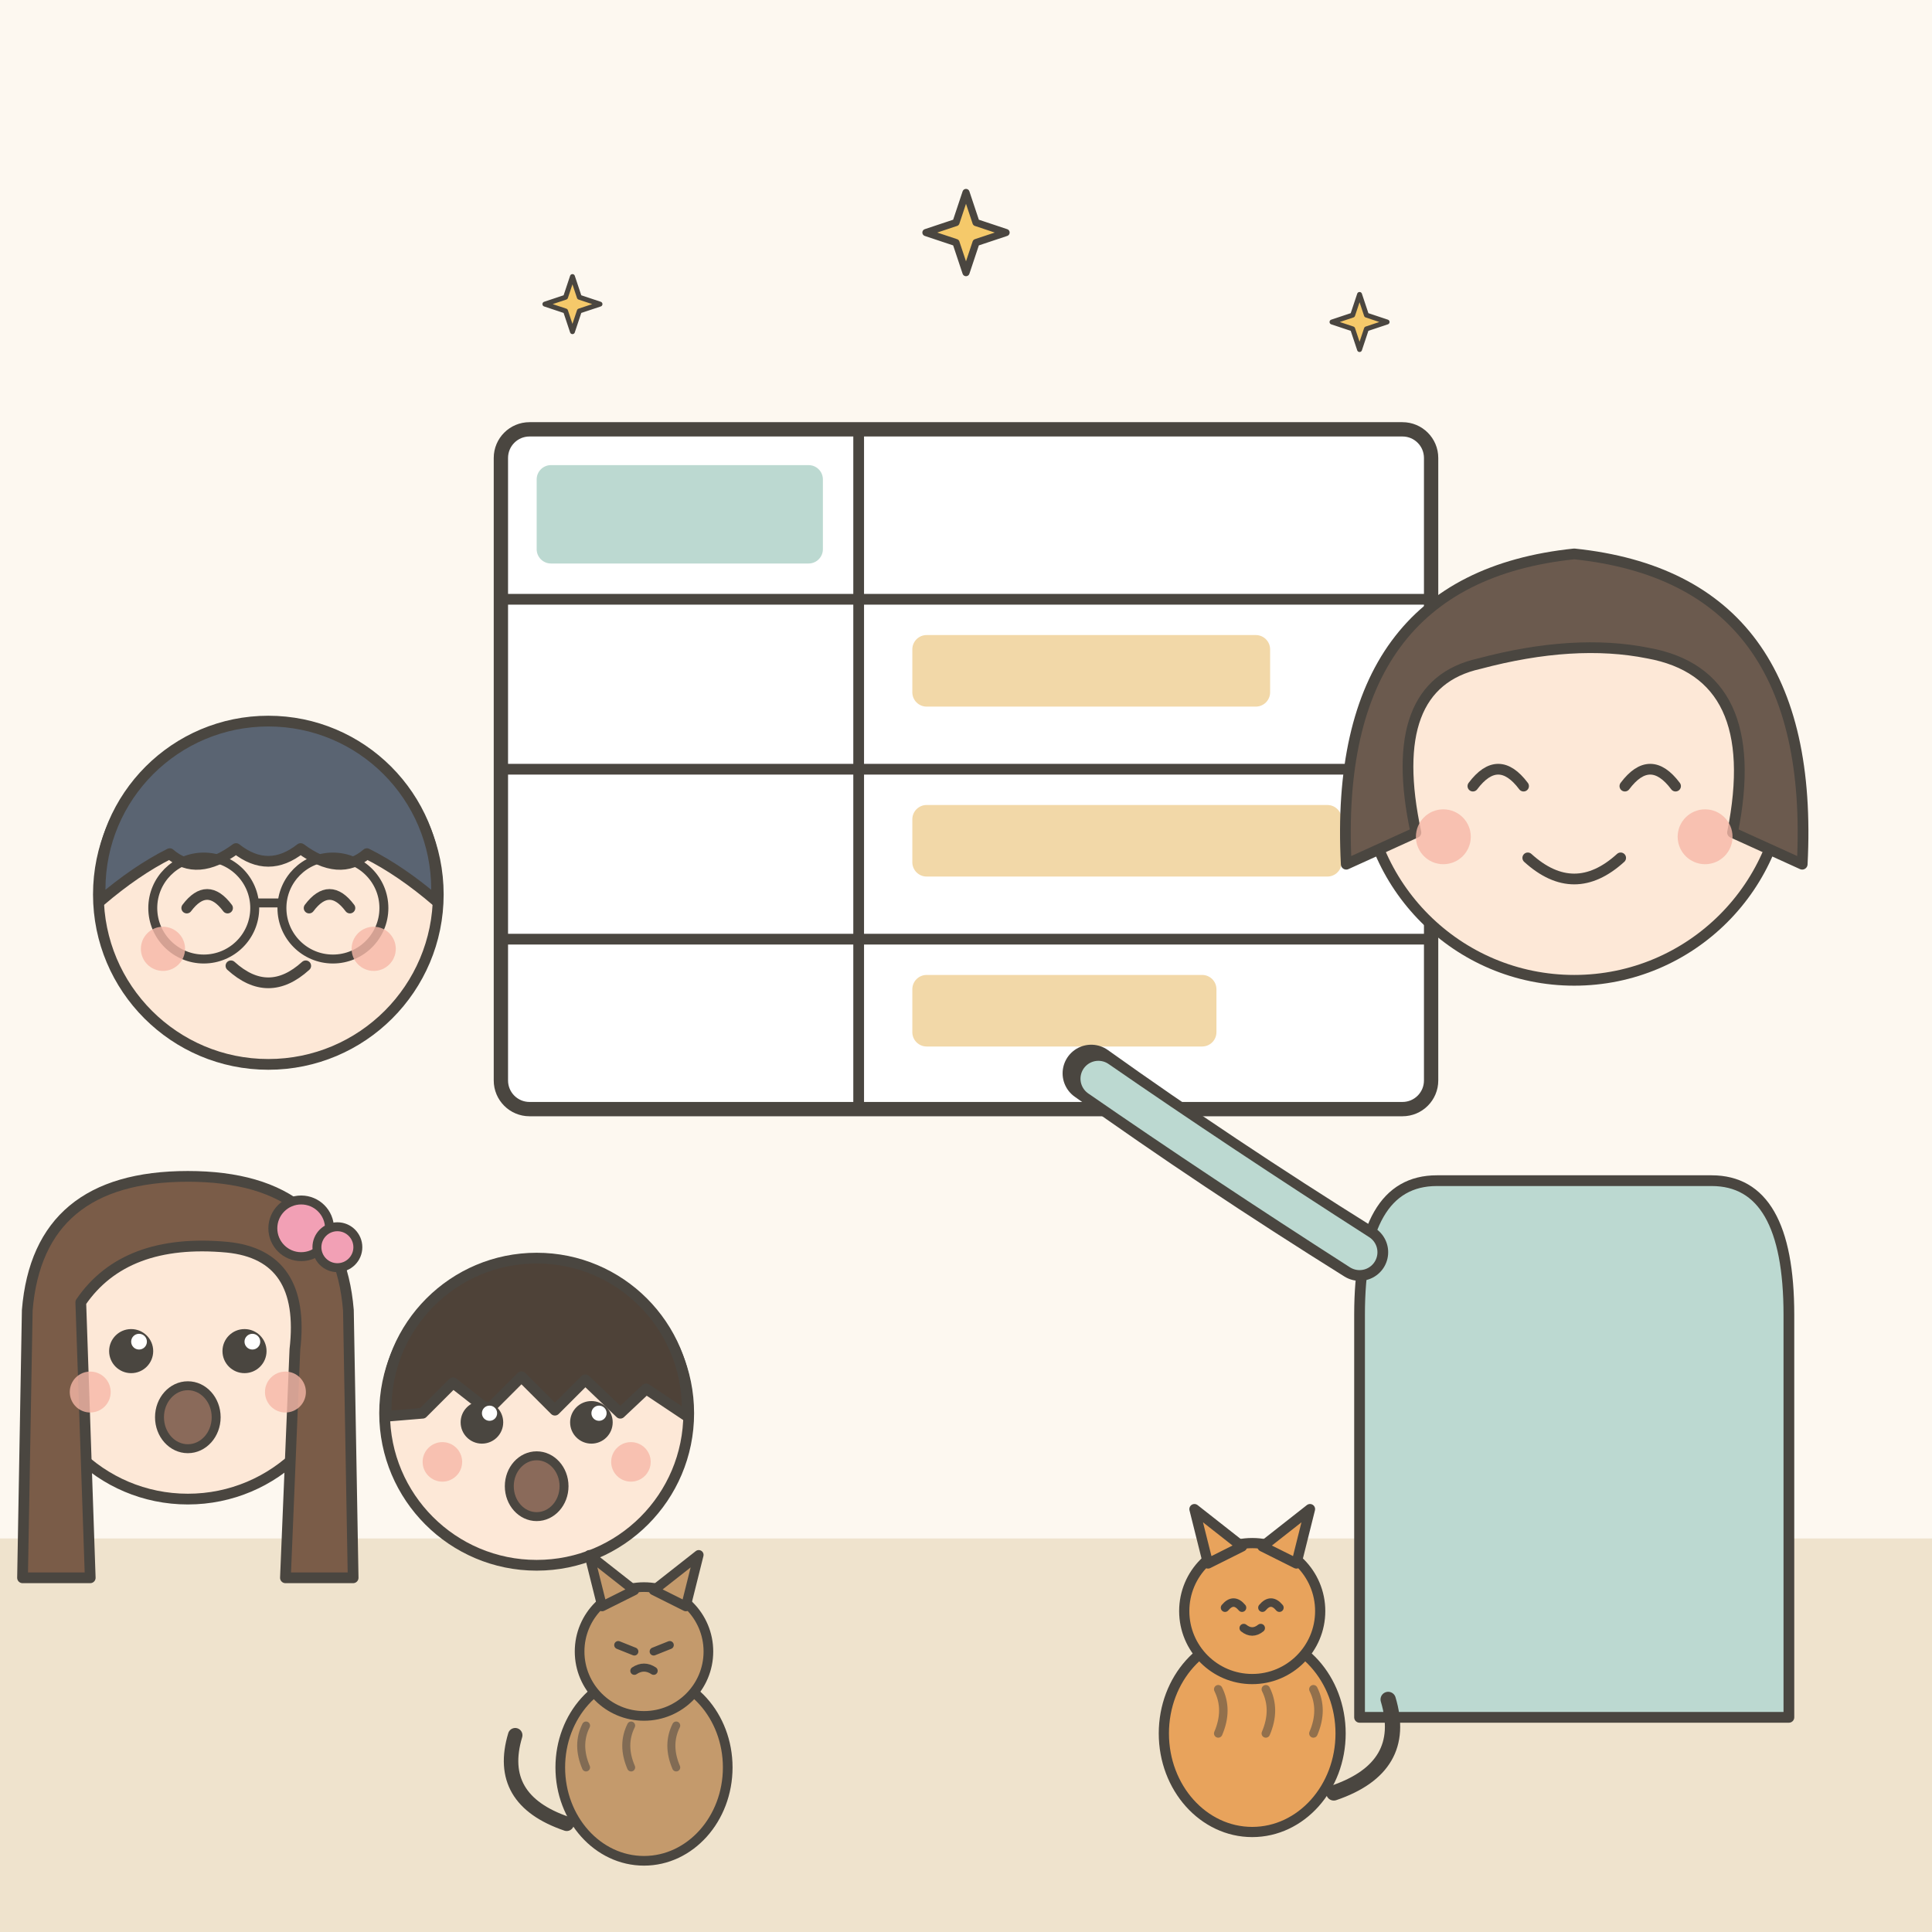
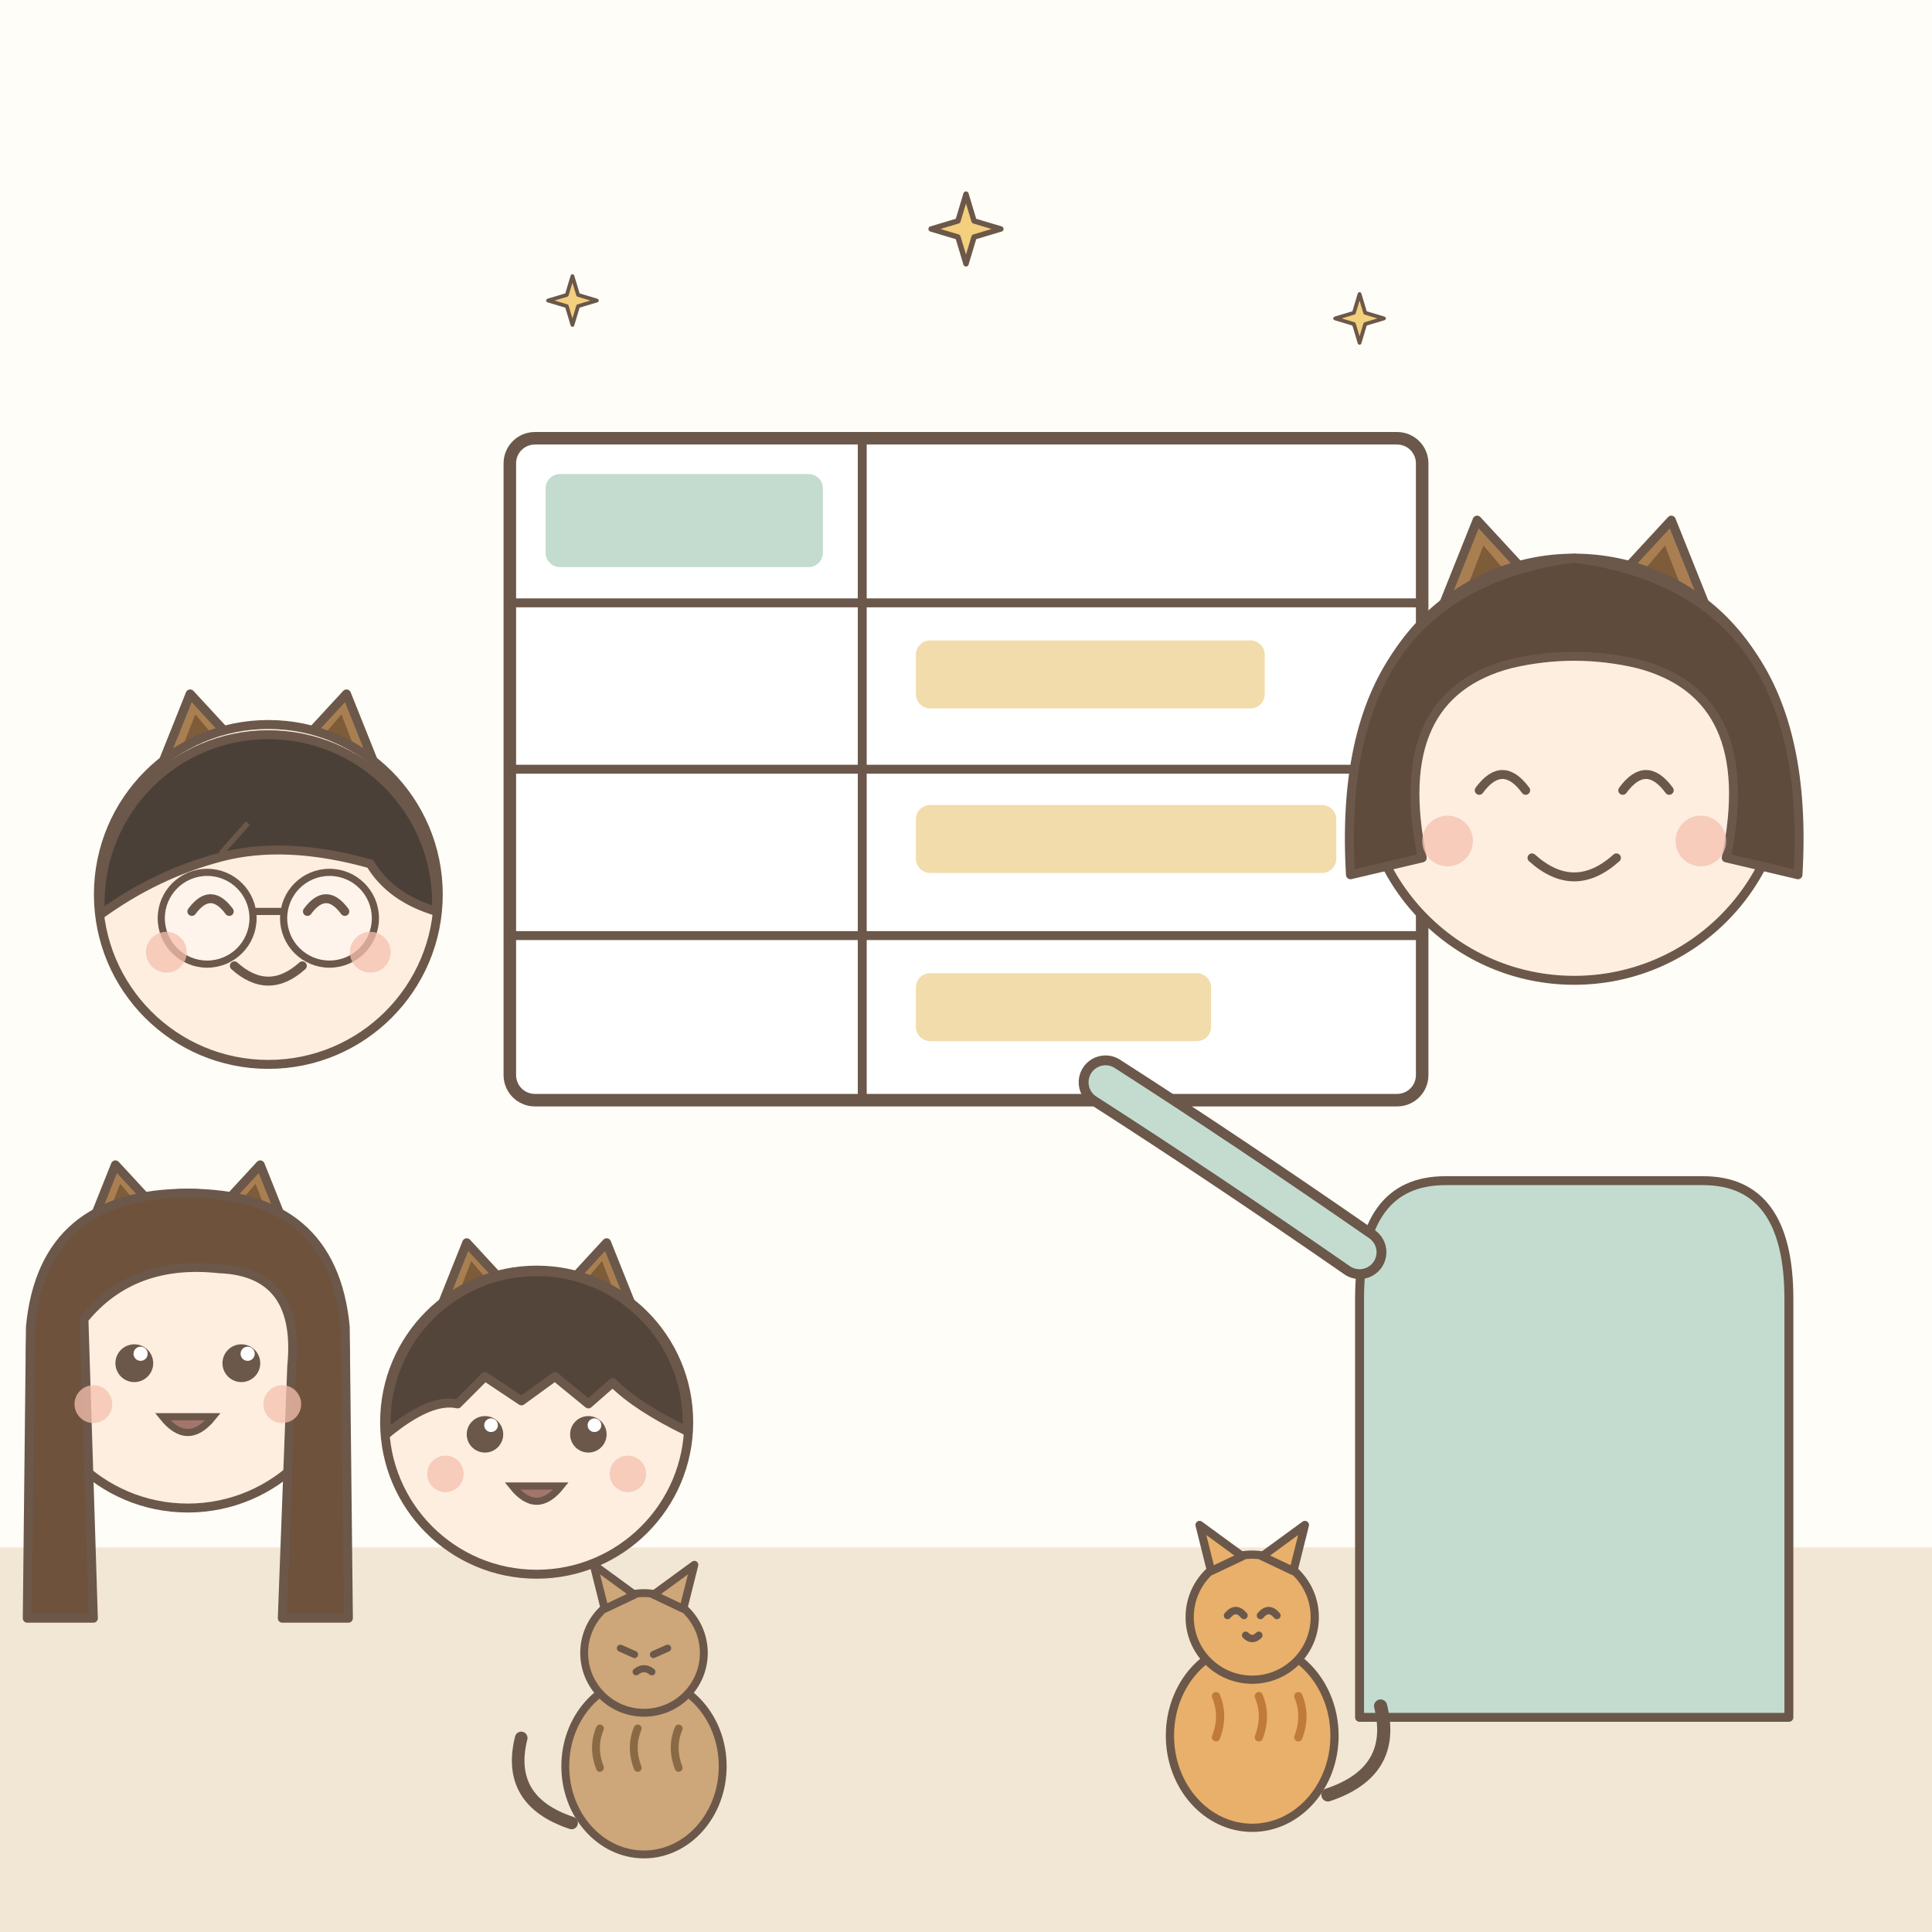
<svg xmlns="http://www.w3.org/2000/svg" viewBox="0 0 1080 1080">
-   <rect width="1080" height="1080" fill="#fdf8f0" />
-   <rect x="0" y="860" width="1080" height="220" fill="#efe3cd" />
+   <rect width="1080" height="1080" fill="#fffdf7" />
+   <rect x="0" y="865" width="1080" height="215" fill="#f2e7d4" />
  <g transform="translate(540,430)">
-     <rect x="-260" y="-190" width="520" height="380" rx="16" fill="#fff" stroke="#4a4640" stroke-width="8" />
-     <line x1="-260" y1="-95" x2="260" y2="-95" stroke="#4a4640" stroke-width="6" />
-     <line x1="-260" y1="0" x2="260" y2="0" stroke="#4a4640" stroke-width="6" />
-     <line x1="-260" y1="95" x2="260" y2="95" stroke="#4a4640" stroke-width="6" />
-     <line x1="-60" y1="-190" x2="-60" y2="190" stroke="#4a4640" stroke-width="6" />
-     <rect x="-240" y="-170" width="160" height="55" rx="8" fill="#bcd9d1" />
-     <rect x="-30" y="-75" width="200" height="40" rx="8" fill="#f2d8a8" />
-     <rect x="-30" y="20" width="240" height="40" rx="8" fill="#f2d8a8" />
-     <rect x="-30" y="115" width="170" height="40" rx="8" fill="#f2d8a8" />
+     <rect x="-255" y="-185" width="510" height="370" rx="14" fill="#fff" stroke="#6b584a" stroke-width="7" />
+     <line x1="-255" y1="-93" x2="255" y2="-93" stroke="#6b584a" stroke-width="5" />
+     <line x1="-255" y1="0" x2="255" y2="0" stroke="#6b584a" stroke-width="5" />
+     <line x1="-255" y1="93" x2="255" y2="93" stroke="#6b584a" stroke-width="5" />
+     <line x1="-58" y1="-185" x2="-58" y2="185" stroke="#6b584a" stroke-width="5" />
+     <rect x="-235" y="-165" width="155" height="52" rx="8" fill="#c3dccf" />
+     <rect x="-28" y="-72" width="195" height="38" rx="8" fill="#f2dcab" />
+     <rect x="-28" y="20" width="235" height="38" rx="8" fill="#f2dcab" />
+     <rect x="-28" y="114" width="165" height="38" rx="8" fill="#f2dcab" />
  </g>
  <g transform="translate(880,660)">
-     <path d="M -120.0 300 L -120.0 75.0 Q -120.0 0 -76.8 0 L 76.8 0 Q 120.0 0 120.0 75.0 L 120.0 300 Z" fill="#bcd9d1" stroke="#4a4640" stroke-width="6" stroke-linejoin="round" />
-     <path d="M -120 40 Q -200 -10 -270 -60" fill="none" stroke="#4a4640" stroke-width="32" stroke-linecap="round" />
-     <path d="M -120 40 Q -198 -10 -266 -57" fill="none" stroke="#bcd9d1" stroke-width="20" stroke-linecap="round" />
+     <path d="M -120.0 300 L -120.0 66.0 Q -120.0 0 -72.0 0 L 72.0 0 Q 120.0 0 120.0 66.0 L 120.0 300 Z" fill="#c3dccf" stroke="#6b584a" stroke-width="5" stroke-linejoin="round" />
+     <path d="M -120 40 Q -195 -12 -262 -55" fill="none" stroke="#6b584a" stroke-width="30" stroke-linecap="round" />
+     <path d="M -120 40 Q -195 -12 -262 -55" fill="none" stroke="#c3dccf" stroke-width="19" stroke-linecap="round" />
  </g>
  <g transform="translate(880,430)">
-     <circle cx="0" cy="0" r="118" fill="#fde8d7" stroke="#4a4640" stroke-width="6" />
-     <path d="M -127.44 53.1 Q -135.7 -106.2 0 -120.36 Q 135.7 -106.2 127.44 53.1 L 88.5 35.4 Q 106.2 -53.1 41.3 -64.9 Q 0 -73.16 -53.1 -59.0 Q -106.2 -47.2 -88.5 35.4 Z" fill="#6b5a4e" stroke="#4a4640" stroke-width="6" stroke-linejoin="round" />
-     <path d="M -56.64 9.44 Q -42.48 -9.44 -28.32 9.44" fill="none" stroke="#4a4640" stroke-width="6" stroke-linecap="round" />
-     <path d="M 28.32 9.44 Q 42.48 -9.44 56.64 9.44" fill="none" stroke="#4a4640" stroke-width="6" stroke-linecap="round" />
-     <path d="M -25.96 49.56 Q 0 73.16 25.96 49.56" fill="none" stroke="#4a4640" stroke-width="6" stroke-linecap="round" />
-     <circle cx="-73.16" cy="37.76" r="15.34" fill="#f6b8a8" opacity="0.8" />
-     <circle cx="73.16" cy="37.76" r="15.34" fill="#f6b8a8" opacity="0.8" />
+     <path d="M -73.16 -92.04 L -54.28 -139.24 L -25.96 -108.56 Z" fill="#a97f52" stroke="#6b584a" stroke-width="5" stroke-linejoin="round" />
+     <path d="M -59.0 -103.84 L -50.74 -125.08 L -37.76 -109.74 Z" fill="#7e5c39" />
+     <path d="M 73.16 -92.04 L 54.28 -139.24 L 25.96 -108.56 Z" fill="#a97f52" stroke="#6b584a" stroke-width="5" stroke-linejoin="round" />
+     <path d="M 59.0 -103.84 L 50.74 -125.08 L 37.76 -109.74 Z" fill="#7e5c39" />
+     <circle cx="0" cy="0" r="118" fill="#fdeee0" stroke="#6b584a" stroke-width="5" />
+     <path d="M -125.08 59.0 Q -134.52 -100.3 0 -118.0 Q 134.52 -100.3 125.08 59.0 L 84.96 49.56 Q 103.84 -41.3 35.4 -59.0 Q 0 -67.26 -35.4 -59.0 Q -103.84 -41.3 -84.96 49.56 Z" fill="#5f4b3c" stroke="#6b584a" stroke-width="5" stroke-linejoin="round" />
+     <path d="M -53.1 11.8 Q -40.12 -5.9 -27.14 11.8" fill="none" stroke="#6b584a" stroke-width="5" stroke-linecap="round" />
+     <path d="M 27.14 11.8 Q 40.12 -5.9 53.1 11.8" fill="none" stroke="#6b584a" stroke-width="5" stroke-linecap="round" />
+     <path d="M -23.6 49.56 Q 0 70.8 23.6 49.56" fill="none" stroke="#6b584a" stroke-width="5" stroke-linecap="round" />
+     <circle cx="-70.8" cy="40.12" r="14.16" fill="#f5c0ae" opacity="0.75" />
+     <circle cx="70.8" cy="40.12" r="14.16" fill="#f5c0ae" opacity="0.75" />
  </g>
  <g transform="translate(150,500)">
-     <circle cx="0" cy="0" r="95" fill="#fde8d7" stroke="#4a4640" stroke-width="6" />
-     <path d="M -94.05 -2.85 A 94.05 94.05 0 0 1 94.05 -2.85 L 94.05 3.8 Q 74.1 -13.3 55.1 -22.8 Q 39.9 -9.5 18.05 -25.65 Q 0 -11.4 -18.05 -25.65 Q -39.9 -9.5 -55.1 -22.8 Q -74.1 -13.3 -94.05 3.8 Z" fill="#5a6472" stroke="#4a4640" stroke-width="6" stroke-linejoin="round" />
-     <circle cx="-36.1" cy="7.6" r="28.5" fill="none" stroke="#4a4640" stroke-width="5" />
-     <circle cx="36.1" cy="7.6" r="28.5" fill="none" stroke="#4a4640" stroke-width="5" />
-     <line x1="-7.6" y1="4.75" x2="7.6" y2="4.75" stroke="#4a4640" stroke-width="5" />
-     <path d="M -45.6 7.6 Q -34.2 -7.6 -22.8 7.6" fill="none" stroke="#4a4640" stroke-width="6" stroke-linecap="round" />
-     <path d="M 22.8 7.6 Q 34.2 -7.6 45.6 7.6" fill="none" stroke="#4a4640" stroke-width="6" stroke-linecap="round" />
-     <path d="M -20.9 39.9 Q 0 58.9 20.9 39.9" fill="none" stroke="#4a4640" stroke-width="6" stroke-linecap="round" />
-     <circle cx="-58.9" cy="30.4" r="12.35" fill="#f6b8a8" opacity="0.8" />
-     <circle cx="58.9" cy="30.4" r="12.35" fill="#f6b8a8" opacity="0.8" />
+     <path d="M -58.9 -74.1 L -43.7 -112.1 L -20.9 -87.4 Z" fill="#a97f52" stroke="#6b584a" stroke-width="5" stroke-linejoin="round" />
+     <path d="M -47.5 -83.6 L -40.85 -100.7 L -30.4 -88.35 Z" fill="#7e5c39" />
+     <path d="M 58.9 -74.1 L 43.7 -112.1 L 20.9 -87.4 Z" fill="#a97f52" stroke="#6b584a" stroke-width="5" stroke-linejoin="round" />
+     <path d="M 47.5 -83.6 L 40.85 -100.7 L 30.4 -88.35 Z" fill="#7e5c39" />
+     <circle cx="0" cy="0" r="95" fill="#fdeee0" stroke="#6b584a" stroke-width="5" />
+     <path d="M -94.05 4.75 A 94.05 94.05 0 0 1 94.05 4.75 L 94.05 9.5 Q 68.4 1.9 57.0 -17.1 Q 9.5 -30.4 -26.6 -20.9 Q -62.7 -11.4 -94.05 11.4 Z" fill="#4a4038" stroke="#6b584a" stroke-width="5" stroke-linejoin="round" />
+     <path d="M -26.6 -22.8 L -11.4 -39.9" stroke="#6b584a" stroke-width="3" fill="none" />
+     <circle cx="-34.2" cy="13.3" r="25.65" fill="#fff" fill-opacity="0.35" stroke="#6b584a" stroke-width="4" />
+     <circle cx="34.2" cy="13.3" r="25.65" fill="#fff" fill-opacity="0.35" stroke="#6b584a" stroke-width="4" />
+     <line x1="-8.55" y1="9.5" x2="8.55" y2="9.5" stroke="#6b584a" stroke-width="4" />
+     <path d="M -42.75 9.5 Q -32.3 -4.75 -21.85 9.5" fill="none" stroke="#6b584a" stroke-width="5" stroke-linecap="round" />
+     <path d="M 21.85 9.5 Q 32.3 -4.75 42.75 9.5" fill="none" stroke="#6b584a" stroke-width="5" stroke-linecap="round" />
+     <path d="M -19.0 39.9 Q 0 57.0 19.0 39.9" fill="none" stroke="#6b584a" stroke-width="5" stroke-linecap="round" />
+     <circle cx="-57.0" cy="32.3" r="11.4" fill="#f5c0ae" opacity="0.75" />
+     <circle cx="57.0" cy="32.3" r="11.4" fill="#f5c0ae" opacity="0.75" />
  </g>
-   <g transform="translate(105,750)">
-     <circle cx="0" cy="0" r="88" fill="#fde8d7" stroke="#4a4640" stroke-width="6" />
-     <path d="M -92.4 132.0 L -89.76 -17.6 Q -83.6 -92.4 0 -92.4 Q 83.6 -92.4 89.76 -17.6 L 92.4 132.0 L 54.56 132.0 L 59.84 4.4 Q 66.0 -48.4 22.0 -52.8 Q -35.2 -58.08 -59.84 -22.0 L -54.56 132.0 Z" fill="#7a5c48" stroke="#4a4640" stroke-width="6" stroke-linejoin="round" />
-     <circle cx="63.36" cy="-63.36" r="15.84" fill="#f2a0b5" stroke="#4a4640" stroke-width="5" />
-     <circle cx="83.6" cy="-52.8" r="11.44" fill="#f2a0b5" stroke="#4a4640" stroke-width="5" />
-     <circle cx="-31.68" cy="5.28" r="12.32" fill="#4a4640" />
-     <circle cx="-27.28" cy="0.0" r="4.4" fill="#fff" />
-     <circle cx="31.68" cy="5.28" r="12.32" fill="#4a4640" />
-     <circle cx="36.08" cy="0.0" r="4.4" fill="#fff" />
-     <ellipse cx="0" cy="42.24" rx="15.84" ry="17.6" fill="#8a6a5a" stroke="#4a4640" stroke-width="5" />
-     <circle cx="-54.56" cy="28.16" r="11.44" fill="#f6b8a8" opacity="0.8" />
-     <circle cx="54.56" cy="28.16" r="11.44" fill="#f6b8a8" opacity="0.8" />
+   <g transform="translate(105,755)">
+     <path d="M -54.56 -68.64 L -40.48 -103.84 L -19.36 -80.96 Z" fill="#a97f52" stroke="#6b584a" stroke-width="5" stroke-linejoin="round" />
+     <path d="M -44.0 -77.44 L -37.84 -93.28 L -28.16 -81.84 Z" fill="#7e5c39" />
+     <path d="M 54.56 -68.64 L 40.48 -103.84 L 19.36 -80.96 Z" fill="#a97f52" stroke="#6b584a" stroke-width="5" stroke-linejoin="round" />
+     <path d="M 44.0 -77.44 L 37.84 -93.28 L 28.16 -81.84 Z" fill="#7e5c39" />
+     <circle cx="0" cy="0" r="88" fill="#fdeee0" stroke="#6b584a" stroke-width="5" />
+     <path d="M -89.76 149.6 L -88.0 -13.2 Q -80.96 -88.0 0 -88.0 Q 80.96 -88.0 88.0 -13.2 L 89.76 149.6 L 52.8 149.6 L 58.08 8.8 Q 63.36 -44.0 17.6 -45.76 Q -30.8 -51.04 -58.08 -17.6 L -52.8 149.6 Z" fill="#6e523c" stroke="#6b584a" stroke-width="5" stroke-linejoin="round" />
+     <circle cx="-29.92" cy="7.04" r="10.56" fill="#6b584a" />
+     <circle cx="-26.4" cy="1.76" r="3.96" fill="#fff" />
+     <circle cx="29.92" cy="7.04" r="10.56" fill="#6b584a" />
+     <circle cx="33.44" cy="1.76" r="3.96" fill="#fff" />
+     <path d="M -14.08 36.96 Q 0 54.56 14.08 36.96 Z" fill="#a4756a" stroke="#6b584a" stroke-width="4" />
+     <circle cx="-52.8" cy="29.92" r="10.56" fill="#f5c0ae" opacity="0.75" />
+     <circle cx="52.8" cy="29.92" r="10.56" fill="#f5c0ae" opacity="0.75" />
  </g>
-   <g transform="translate(300,790)">
-     <circle cx="0" cy="0" r="85" fill="#fde8d7" stroke="#4a4640" stroke-width="6" />
-     <path d="M -84.15 -2.55 A 84.15 84.15 0 0 1 84.15 -2.55 L 84.15 1.7 L 61.2 -13.6 L 46.75 0.0 L 27.2 -18.7 L 10.2 -1.7 L -8.5 -20.4 L -27.2 -1.7 L -46.75 -17.0 L -63.75 0.0 L -84.15 1.7 Z" fill="#4e4238" stroke="#4a4640" stroke-width="6" stroke-linejoin="round" />
-     <circle cx="-30.6" cy="5.1" r="11.9" fill="#4a4640" />
-     <circle cx="-26.35" cy="0.0" r="4.25" fill="#fff" />
-     <circle cx="30.6" cy="5.1" r="11.9" fill="#4a4640" />
-     <circle cx="34.85" cy="0.0" r="4.25" fill="#fff" />
-     <ellipse cx="0" cy="40.8" rx="15.3" ry="17.0" fill="#8a6a5a" stroke="#4a4640" stroke-width="5" />
-     <circle cx="-52.7" cy="27.2" r="11.05" fill="#f6b8a8" opacity="0.8" />
-     <circle cx="52.7" cy="27.2" r="11.05" fill="#f6b8a8" opacity="0.8" />
+   <g transform="translate(300,795)">
+     <path d="M -52.7 -66.3 L -39.1 -100.3 L -18.7 -78.2 Z" fill="#a97f52" stroke="#6b584a" stroke-width="5" stroke-linejoin="round" />
+     <path d="M -42.5 -74.8 L -36.55 -90.1 L -27.2 -79.05 Z" fill="#7e5c39" />
+     <path d="M 52.7 -66.3 L 39.1 -100.3 L 18.7 -78.2 Z" fill="#a97f52" stroke="#6b584a" stroke-width="5" stroke-linejoin="round" />
+     <path d="M 42.5 -74.8 L 36.55 -90.1 L 27.2 -79.05 Z" fill="#7e5c39" />
+     <circle cx="0" cy="0" r="85" fill="#fdeee0" stroke="#6b584a" stroke-width="5" />
+     <path d="M -84.15 0.0 A 84.15 84.15 0 0 1 84.15 0.0 L 84.15 5.1 Q 56.1 -8.5 42.5 -22.1 L 28.9 -10.2 L 10.2 -25.5 L -8.5 -11.9 L -28.9 -25.5 L -44.2 -10.2 Q -59.5 -13.6 -84.15 6.8 Z" fill="#54453a" stroke="#6b584a" stroke-width="5" stroke-linejoin="round" />
+     <circle cx="-28.9" cy="6.8" r="10.2" fill="#6b584a" />
+     <circle cx="-25.5" cy="1.7" r="3.825" fill="#fff" />
+     <circle cx="28.9" cy="6.8" r="10.2" fill="#6b584a" />
+     <circle cx="32.3" cy="1.7" r="3.825" fill="#fff" />
+     <path d="M -13.6 35.7 Q 0 52.7 13.6 35.7 Z" fill="#a4756a" stroke="#6b584a" stroke-width="4" />
+     <circle cx="-51.0" cy="28.9" r="10.2" fill="#f5c0ae" opacity="0.75" />
+     <circle cx="51.0" cy="28.9" r="10.2" fill="#f5c0ae" opacity="0.75" />
  </g>
-   <g transform="translate(700,950) scale(0.95,0.95)">
-     <ellipse cx="0" cy="20" rx="52" ry="58" fill="#e8a35c" stroke="#4a4640" stroke-width="6" />
-     <circle cx="0" cy="-52" r="40" fill="#e8a35c" stroke="#4a4640" stroke-width="6" />
-     <path d="M -34 -112 L -26 -80 L -6 -90 Z" fill="#e8a35c" stroke="#4a4640" stroke-width="6" stroke-linejoin="round" />
-     <path d="M 34 -112 L 26 -80 L 6 -90 Z" fill="#e8a35c" stroke="#4a4640" stroke-width="6" stroke-linejoin="round" />
-     <path d="M 48 55 Q 92 40 80 0" fill="none" stroke="#4a4640" stroke-width="9" stroke-linecap="round" />
-     <path d="M -20 -6 q 6 12 0 26" fill="none" stroke="#4a4640" stroke-width="5" stroke-linecap="round" opacity="0.55" />
-     <path d="M 8 -6 q 6 12 0 26" fill="none" stroke="#4a4640" stroke-width="5" stroke-linecap="round" opacity="0.55" />
-     <path d="M 36 -6 q 6 12 0 26" fill="none" stroke="#4a4640" stroke-width="5" stroke-linecap="round" opacity="0.55" />
-     <g transform="translate(0,-52)">
-       <path d="M -16 -2 Q -11 -8 -6 -2" fill="none" stroke="#4a4640" stroke-width="5" stroke-linecap="round" />
-       <path d="M 6 -2 Q 11 -8 16 -2" fill="none" stroke="#4a4640" stroke-width="5" stroke-linecap="round" />
-       <path d="M -5 10 Q 0 14 5 10" fill="none" stroke="#4a4640" stroke-width="5" stroke-linecap="round" />
+   <g transform="translate(700,950) scale(0.92,0.92)">
+     <ellipse cx="0" cy="22" rx="50" ry="56" fill="#e8b06a" stroke="#6b584a" stroke-width="5" />
+     <circle cx="0" cy="-50" r="38" fill="#e8b06a" stroke="#6b584a" stroke-width="5" />
+     <path d="M -32 -106 L -25 -78 L -6 -87 Z" fill="#e8b06a" stroke="#6b584a" stroke-width="5" stroke-linejoin="round" />
+     <path d="M 32 -106 L 25 -78 L 6 -87 Z" fill="#e8b06a" stroke="#6b584a" stroke-width="5" stroke-linejoin="round" />
+     <path d="M 46 58 Q 88 44 78 4" fill="none" stroke="#6b584a" stroke-width="8" stroke-linecap="round" />
+     <path d="M -22 -2 q 5 12 0 25" fill="none" stroke="#c07a3a" stroke-width="5" stroke-linecap="round" />
+     <path d="M 4 -2 q 5 12 0 25" fill="none" stroke="#c07a3a" stroke-width="5" stroke-linecap="round" />
+     <path d="M 28 -2 q 5 12 0 25" fill="none" stroke="#c07a3a" stroke-width="5" stroke-linecap="round" />
+     <g transform="translate(0,-50)">
+       <path d="M -15 -1 Q -10 -7 -5 -1" fill="none" stroke="#6b584a" stroke-width="4.5" stroke-linecap="round" />
+       <path d="M 5 -1 Q 10 -7 15 -1" fill="none" stroke="#6b584a" stroke-width="4.5" stroke-linecap="round" />
+       <path d="M -4 11 Q 0 15 4 11" fill="none" stroke="#6b584a" stroke-width="4.5" stroke-linecap="round" />
    </g>
  </g>
-   <g transform="translate(360,970) scale(-0.9,0.9)">
-     <ellipse cx="0" cy="20" rx="52" ry="58" fill="#c49a6c" stroke="#4a4640" stroke-width="6" />
-     <circle cx="0" cy="-52" r="40" fill="#c49a6c" stroke="#4a4640" stroke-width="6" />
-     <path d="M -34 -112 L -26 -80 L -6 -90 Z" fill="#c49a6c" stroke="#4a4640" stroke-width="6" stroke-linejoin="round" />
-     <path d="M 34 -112 L 26 -80 L 6 -90 Z" fill="#c49a6c" stroke="#4a4640" stroke-width="6" stroke-linejoin="round" />
-     <path d="M 48 55 Q 92 40 80 0" fill="none" stroke="#4a4640" stroke-width="9" stroke-linecap="round" />
-     <path d="M -20 -6 q 6 12 0 26" fill="none" stroke="#4a4640" stroke-width="5" stroke-linecap="round" opacity="0.55" />
-     <path d="M 8 -6 q 6 12 0 26" fill="none" stroke="#4a4640" stroke-width="5" stroke-linecap="round" opacity="0.55" />
-     <path d="M 36 -6 q 6 12 0 26" fill="none" stroke="#4a4640" stroke-width="5" stroke-linecap="round" opacity="0.55" />
-     <g transform="translate(0,-52)">
-       <path d="M -16 -4 L -6 0" stroke="#4a4640" stroke-width="5" stroke-linecap="round" />
-       <path d="M 16 -4 L 6 0" stroke="#4a4640" stroke-width="5" stroke-linecap="round" />
-       <path d="M -6 12 Q 0 8 6 12" fill="none" stroke="#4a4640" stroke-width="5" stroke-linecap="round" />
+   <g transform="translate(360,968) scale(-0.88,0.88)">
+     <ellipse cx="0" cy="22" rx="50" ry="56" fill="#cda679" stroke="#6b584a" stroke-width="5" />
+     <circle cx="0" cy="-50" r="38" fill="#cda679" stroke="#6b584a" stroke-width="5" />
+     <path d="M -32 -106 L -25 -78 L -6 -87 Z" fill="#cda679" stroke="#6b584a" stroke-width="5" stroke-linejoin="round" />
+     <path d="M 32 -106 L 25 -78 L 6 -87 Z" fill="#cda679" stroke="#6b584a" stroke-width="5" stroke-linejoin="round" />
+     <path d="M 46 58 Q 88 44 78 4" fill="none" stroke="#6b584a" stroke-width="8" stroke-linecap="round" />
+     <path d="M -22 -2 q 5 12 0 25" fill="none" stroke="#8a6a44" stroke-width="5" stroke-linecap="round" />
+     <path d="M 4 -2 q 5 12 0 25" fill="none" stroke="#8a6a44" stroke-width="5" stroke-linecap="round" />
+     <path d="M 28 -2 q 5 12 0 25" fill="none" stroke="#8a6a44" stroke-width="5" stroke-linecap="round" />
+     <g transform="translate(0,-50)">
+       <path d="M -15 -3 L -6 1" stroke="#6b584a" stroke-width="4.5" stroke-linecap="round" />
+       <path d="M 15 -3 L 6 1" stroke="#6b584a" stroke-width="4.5" stroke-linecap="round" />
+       <path d="M -5 12 Q 0 8 5 12" fill="none" stroke="#6b584a" stroke-width="4.5" stroke-linecap="round" />
    </g>
  </g>
-   <path transform="translate(540,130) scale(1.6)" d="M 0 -14 L 3.5 -3.5 L 14 0 L 3.5 3.5 L 0 14 L -3.5 3.5 L -14 0 L -3.5 -3.5 Z" fill="#f5c96a" stroke="#4a4640" stroke-width="2.5" stroke-linejoin="round" />
-   <path transform="translate(760,180) scale(1.1)" d="M 0 -14 L 3.5 -3.5 L 14 0 L 3.5 3.5 L 0 14 L -3.5 3.5 L -14 0 L -3.5 -3.5 Z" fill="#f5c96a" stroke="#4a4640" stroke-width="2.5" stroke-linejoin="round" />
-   <path transform="translate(320,170) scale(1.1)" d="M 0 -14 L 3.5 -3.5 L 14 0 L 3.5 3.5 L 0 14 L -3.5 3.5 L -14 0 L -3.5 -3.5 Z" fill="#f5c96a" stroke="#4a4640" stroke-width="2.5" stroke-linejoin="round" />
+   <path transform="translate(540,128) scale(1.5)" d="M 0 -13 L 3 -3 L 13 0 L 3 3 L 0 13 L -3 3 L -13 0 L -3 -3 Z" fill="#f3cf7e" stroke="#6b584a" stroke-width="2" stroke-linejoin="round" />
+   <path transform="translate(760,178) scale(1.05)" d="M 0 -13 L 3 -3 L 13 0 L 3 3 L 0 13 L -3 3 L -13 0 L -3 -3 Z" fill="#f3cf7e" stroke="#6b584a" stroke-width="2" stroke-linejoin="round" />
+   <path transform="translate(320,168) scale(1.05)" d="M 0 -13 L 3 -3 L 13 0 L 3 3 L 0 13 L -3 3 L -13 0 L -3 -3 Z" fill="#f3cf7e" stroke="#6b584a" stroke-width="2" stroke-linejoin="round" />
</svg>
